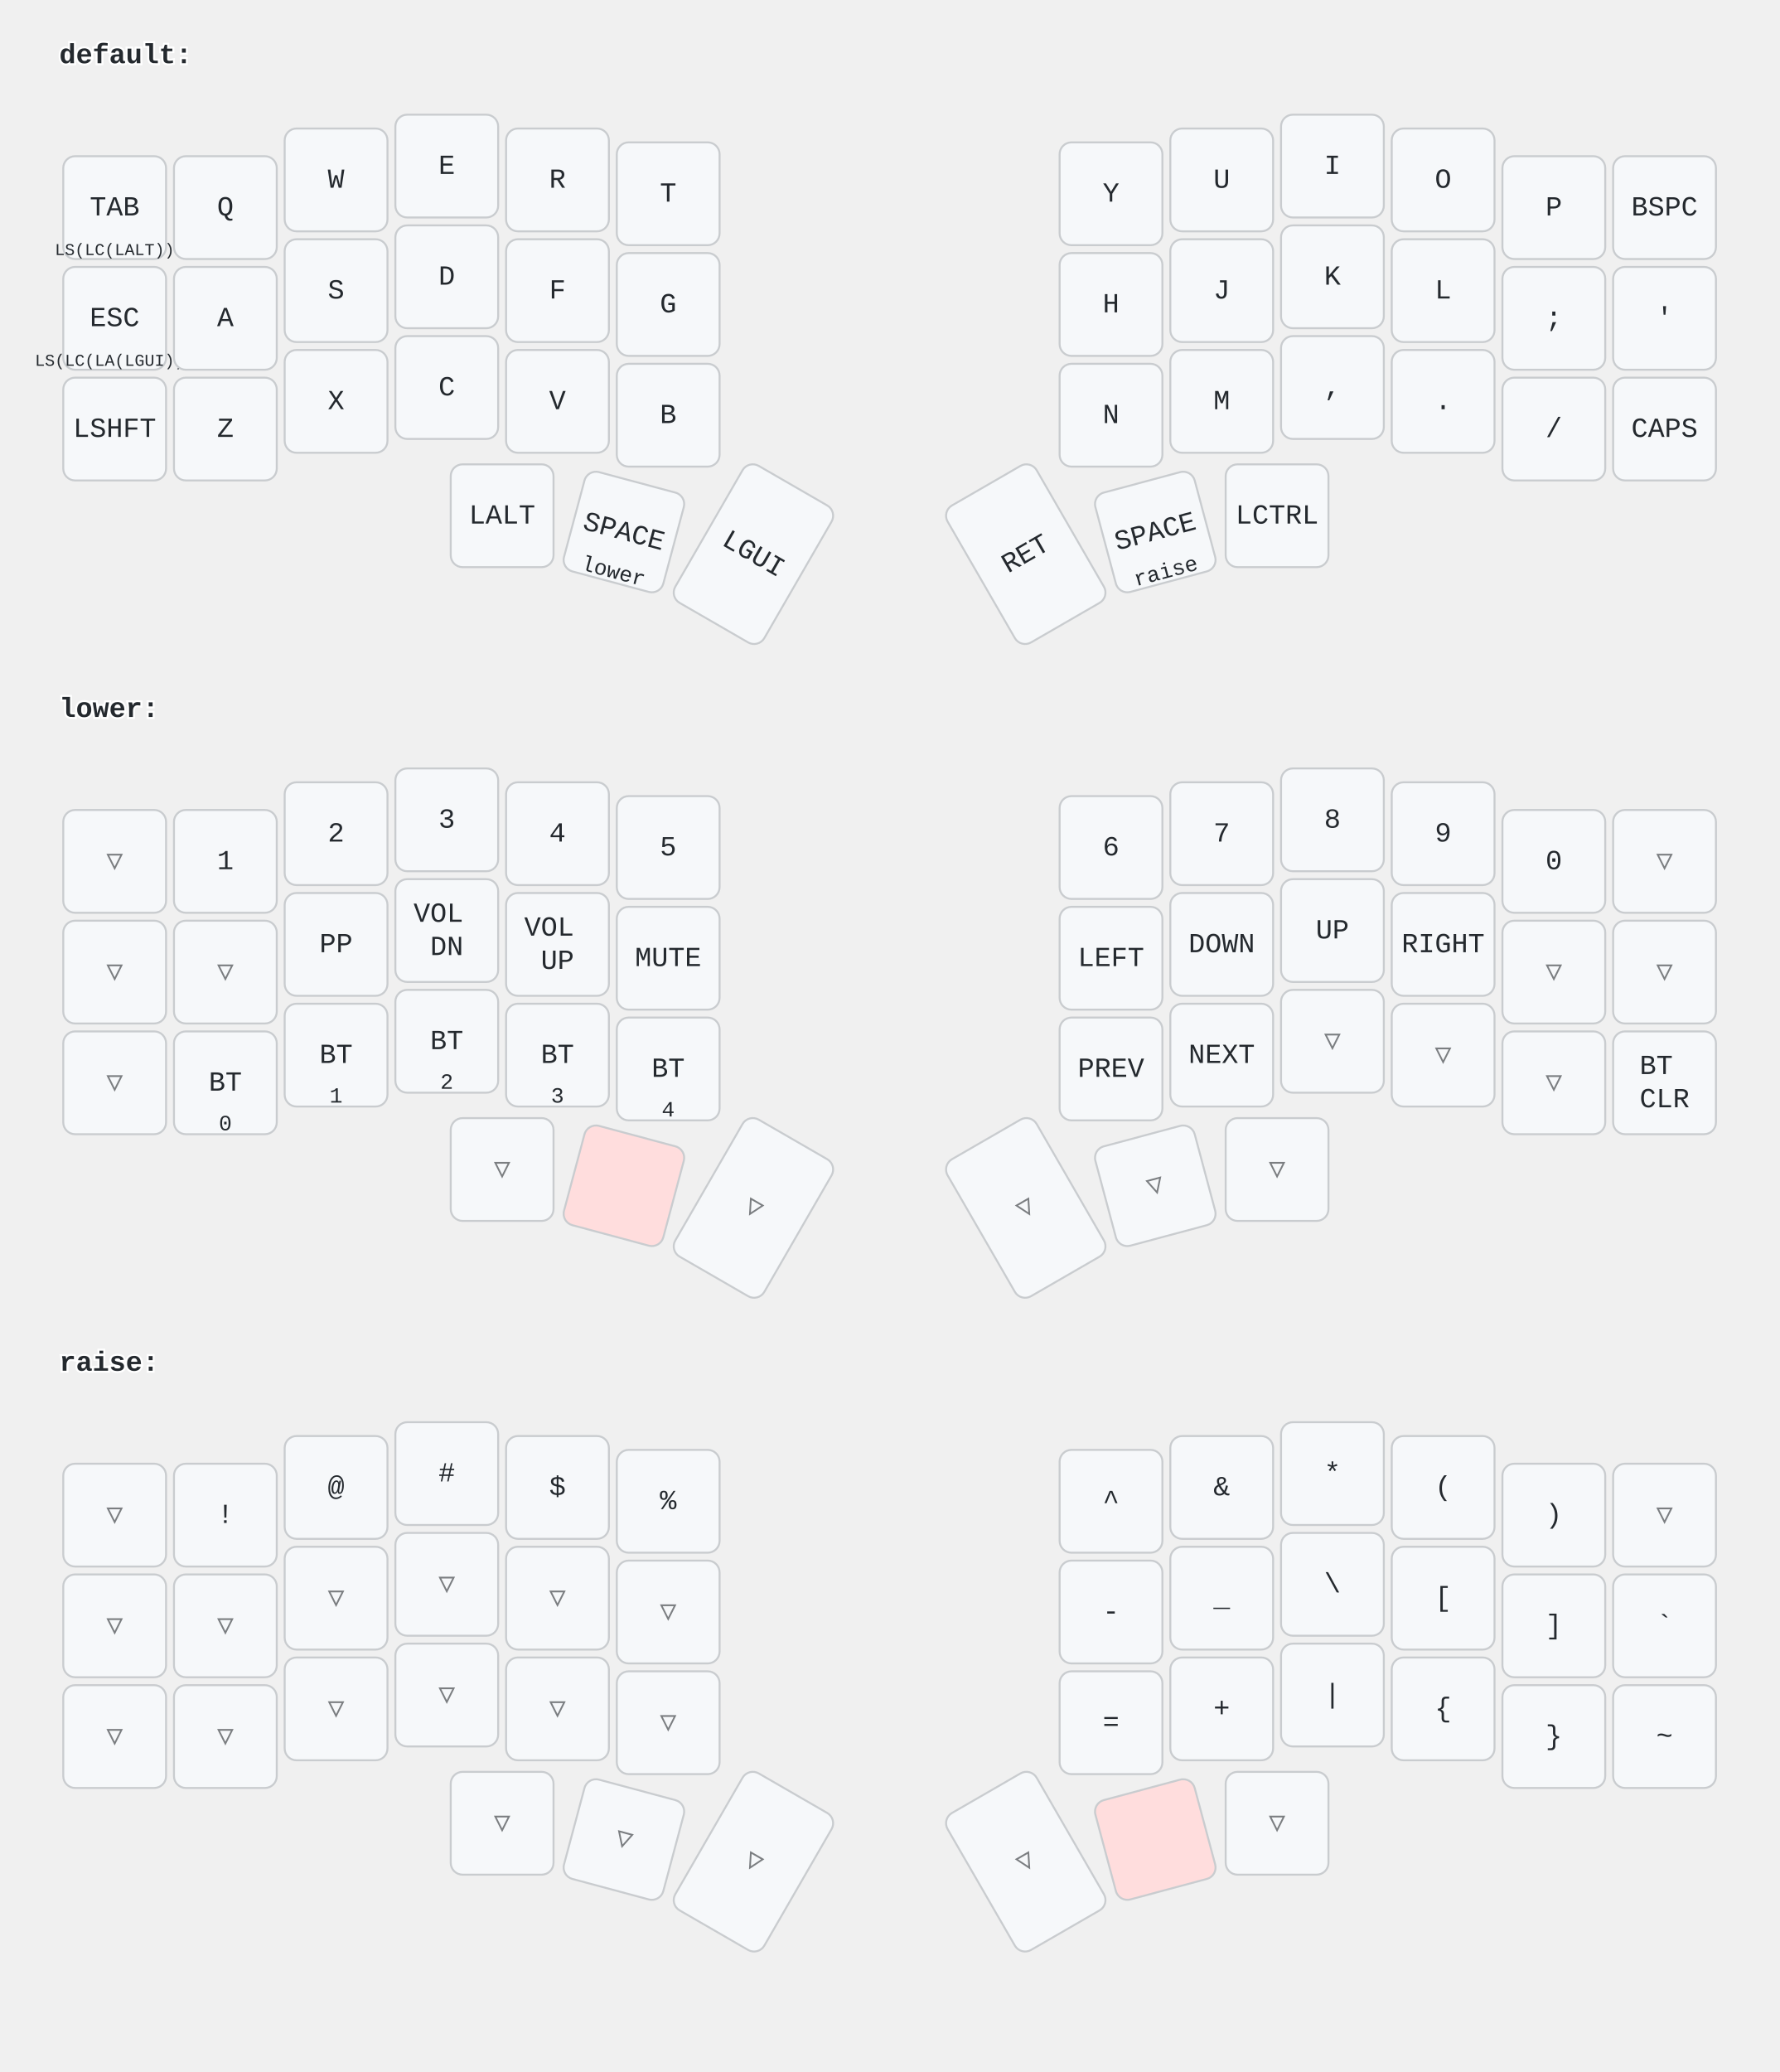
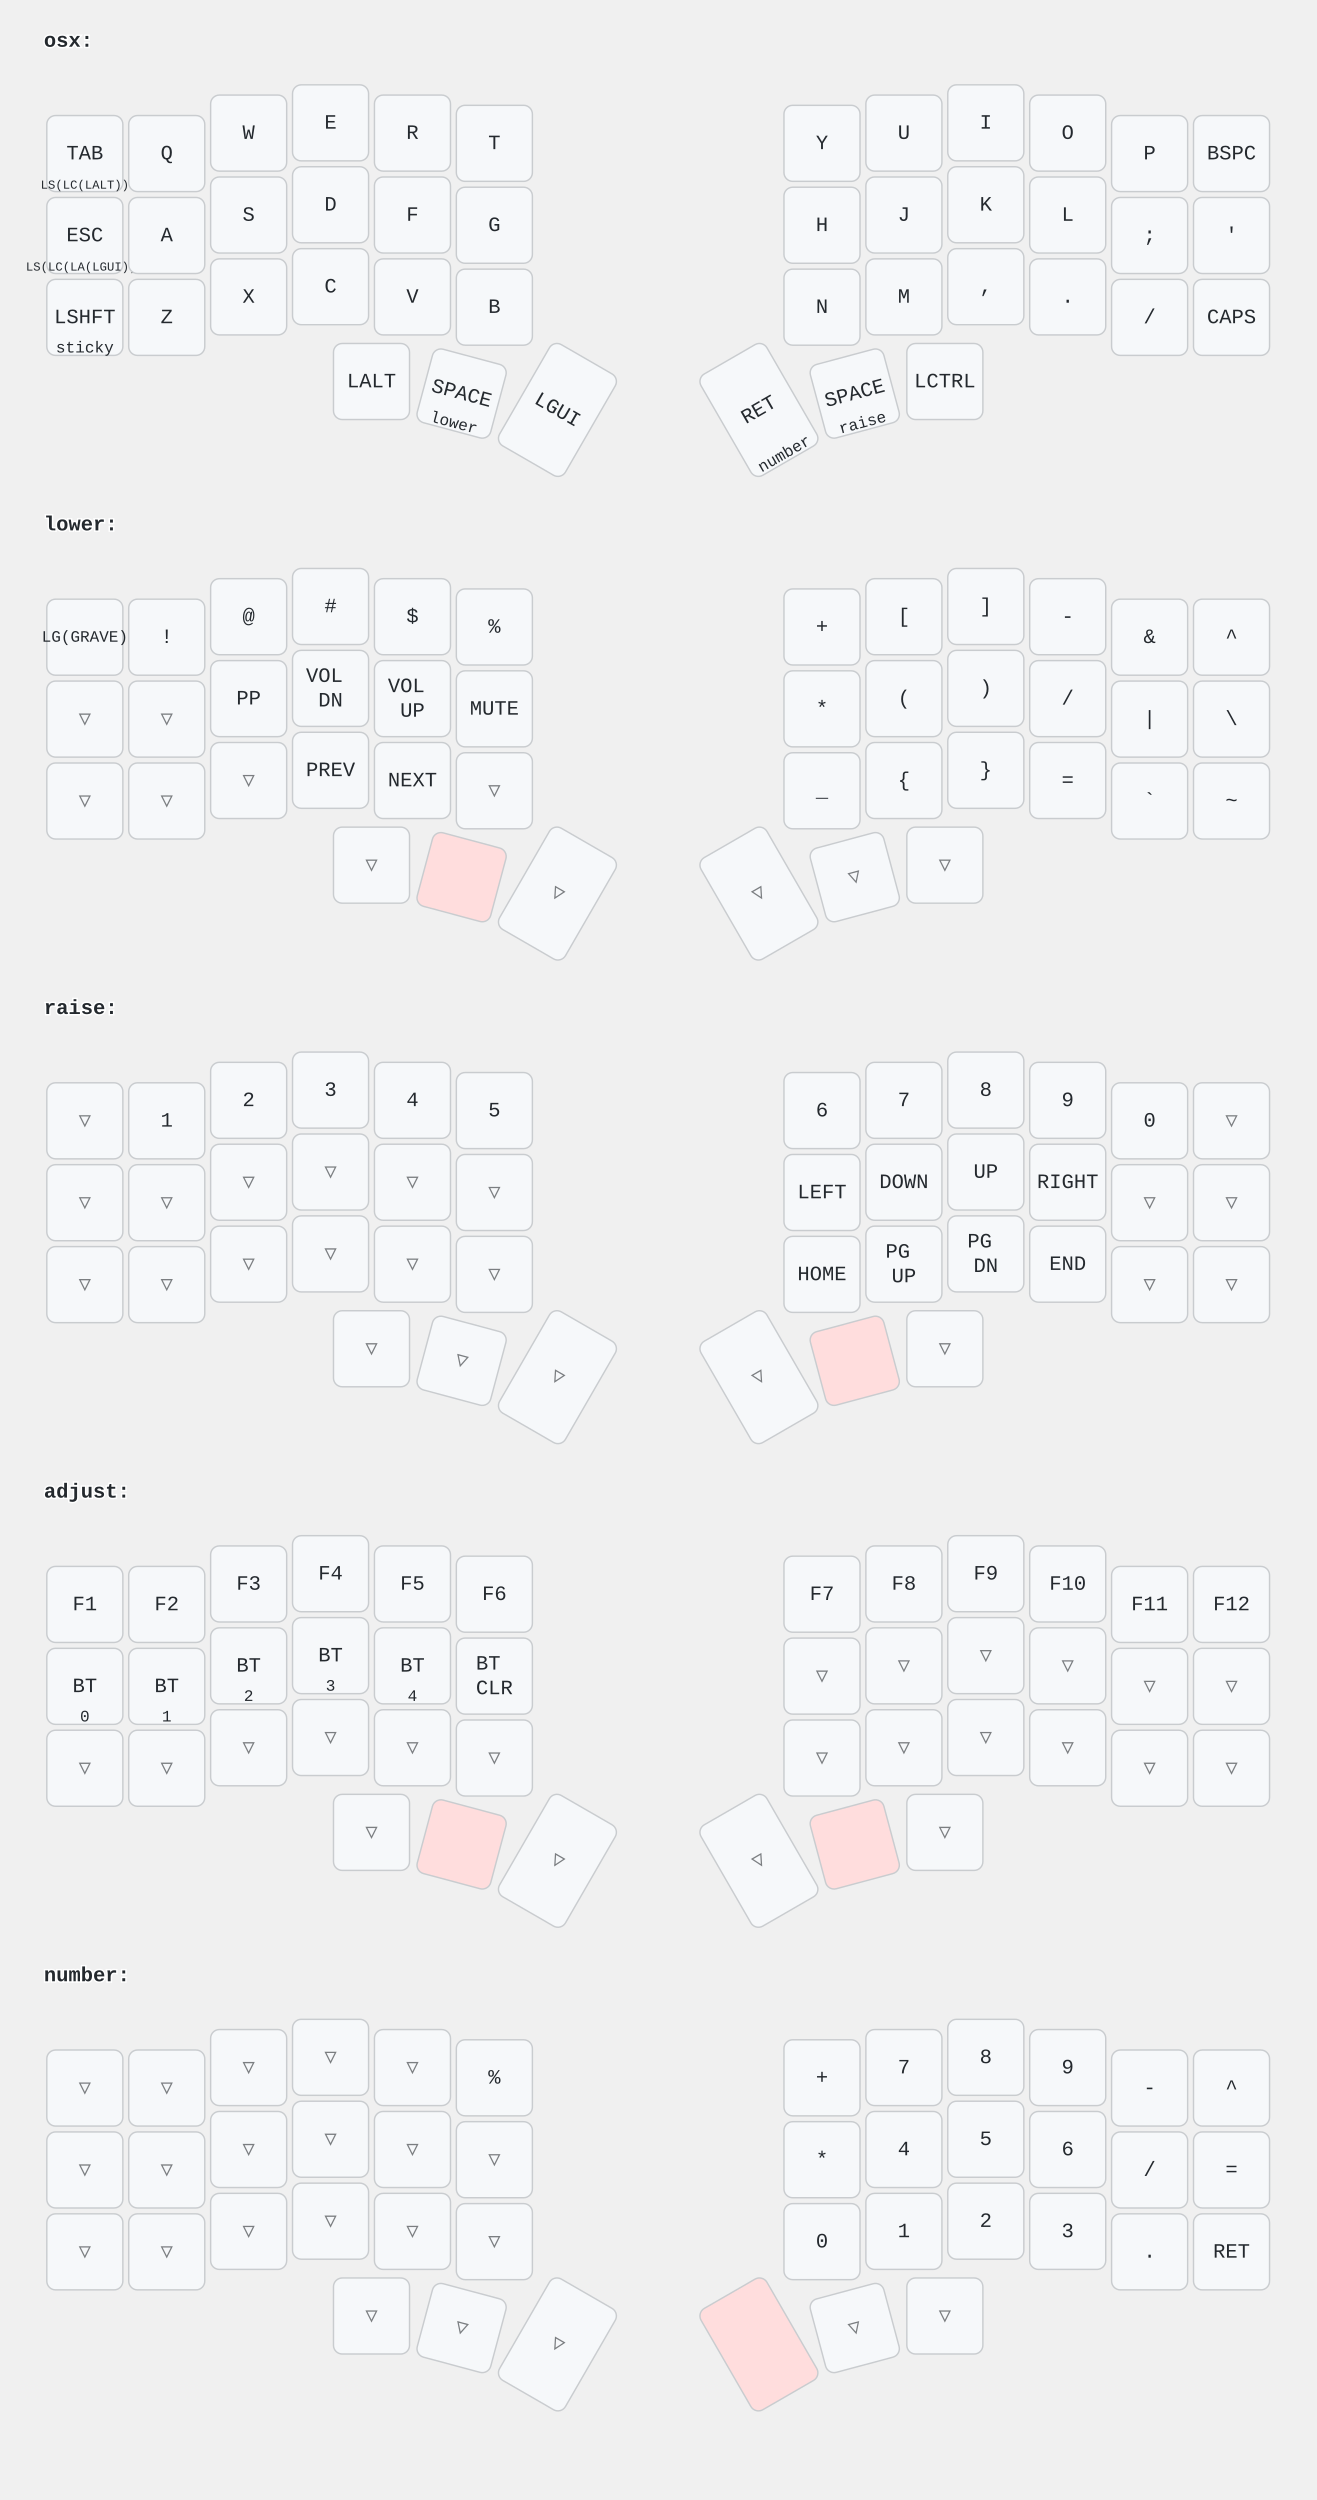
- <svg xmlns="http://www.w3.org/2000/svg" width="900.0" height="1047.959" viewBox="0 0 900.0 1047.959" class="keymap">
+ <svg xmlns="http://www.w3.org/2000/svg" width="900.0" height="1709.265" viewBox="0 0 900.0 1709.265" class="keymap">
  <style>/* inherit to force styles through use tags*/
svg path {
    fill: inherit;
}
/* font and background color specifications */
svg.keymap {
    font-family: SFMono-Regular,Consolas,Liberation Mono,Menlo,monospace;
    font-size: 14px;
    font-kerning: normal;
    text-rendering: optimizeLegibility;
    fill: #24292e;
}

/* default key styling */
rect.key {
    fill: #f6f8fa;
    stroke: #c9cccf;
    stroke-width: 1;
}

/* color accent for combo boxes */
rect.combo {
    fill: #cdf;
}

/* color accent for held keys */
rect.held, rect.combo.held {
    fill: #fdd;
}

/* color accent for ghost (optional) keys */
rect.ghost, rect.combo.ghost {
    stroke-dasharray: 4, 4;
    stroke-width: 2;
}

text {
    text-anchor: middle;
    dominant-baseline: middle;
}

/* styling for layer labels */
text.label {
    font-weight: bold;
    text-anchor: start;
    stroke: white;
    stroke-width: 2;
    paint-order: stroke;
}

/* styling for combo tap, and key hold/shifted label text */
text.combo, text.hold, text.shifted {
    font-size: 11px;
}

text.hold {
    text-anchor: middle;
    dominant-baseline: auto;
}

text.shifted {
    text-anchor: middle;
    dominant-baseline: hanging;
}

/* styling for hold/shifted label text in combo box */
text.combo.hold, text.combo.shifted {
    font-size: 8px;
}

/* lighter symbol for transparent keys */
text.trans {
    fill: #7b7e81;
}

/* styling for combo dendrons */
path.combo {
    stroke-width: 1;
    stroke: gray;
    fill: none;
}

/* Start Tabler Icons Cleanup */
/* cannot use height/width with glyphs */
.icon-tabler &gt; path {
    fill: inherit;
    stroke: inherit;
}
/* hide tabler's default box */
.icon-tabler &gt; path[stroke="none"][fill="none"] {
    visibility: collapse;
}
/* End Tabler Icons Cleanup */
</style>
-   <g class="layer-default">
-     <text x="30.0" y="28.0" class="label">default:</text>
+   <g class="layer-osx">
+     <text x="30.0" y="28.0" class="label">osx:</text>
    <rect rx="6.0" ry="6.0" x="32.0" y="79.0" width="52.0" height="52.0" class="key" />
    <text x="58.0" y="105.0" class="tap">TAB</text>
    <text x="58.0" y="129.0" class="hold" style="font-size: 60%">LS(LC(LALT))</text>
    <rect rx="6.0" ry="6.0" x="88.0" y="79.0" width="52.0" height="52.0" class="key" />
    <text x="114.0" y="105.0" class="tap">Q</text>
    <rect rx="6.0" ry="6.0" x="144.0" y="65.0" width="52.0" height="52.0" class="key" />
    <text x="170.0" y="91.0" class="tap">W</text>
    <rect rx="6.0" ry="6.0" x="200.0" y="58.0" width="52.0" height="52.0" class="key" />
    <text x="226.0" y="84.0" class="tap">E</text>
    <rect rx="6.0" ry="6.0" x="256.0" y="65.0" width="52.0" height="52.0" class="key" />
    <text x="282.0" y="91.0" class="tap">R</text>
    <rect rx="6.0" ry="6.0" x="312.0" y="72.0" width="52.0" height="52.0" class="key" />
    <text x="338.0" y="98.0" class="tap">T</text>
    <rect rx="6.0" ry="6.0" x="536.0" y="72.0" width="52.0" height="52.0" class="key" />
    <text x="562.0" y="98.0" class="tap">Y</text>
    <rect rx="6.0" ry="6.0" x="592.0" y="65.0" width="52.0" height="52.0" class="key" />
    <text x="618.0" y="91.0" class="tap">U</text>
    <rect rx="6.0" ry="6.0" x="648.0" y="58.0" width="52.0" height="52.0" class="key" />
    <text x="674.0" y="84.0" class="tap">I</text>
    <rect rx="6.0" ry="6.0" x="704.0" y="65.0" width="52.0" height="52.0" class="key" />
    <text x="730.0" y="91.0" class="tap">O</text>
    <rect rx="6.0" ry="6.0" x="760.0" y="79.0" width="52.0" height="52.0" class="key" />
    <text x="786.0" y="105.0" class="tap">P</text>
    <rect rx="6.0" ry="6.0" x="816.0" y="79.0" width="52.0" height="52.0" class="key" />
    <text x="842.0" y="105.0" class="tap">BSPC</text>
    <rect rx="6.0" ry="6.0" x="32.0" y="135.0" width="52.0" height="52.0" class="key" />
    <text x="58.0" y="161.0" class="tap">ESC</text>
    <text x="58.0" y="185.0" class="hold" style="font-size: 60%">LS(LC(LA(LGUI)))</text>
    <rect rx="6.0" ry="6.0" x="88.0" y="135.0" width="52.0" height="52.0" class="key" />
    <text x="114.0" y="161.0" class="tap">A</text>
    <rect rx="6.0" ry="6.0" x="144.0" y="121.0" width="52.0" height="52.0" class="key" />
    <text x="170.0" y="147.0" class="tap">S</text>
    <rect rx="6.0" ry="6.0" x="200.0" y="114.0" width="52.0" height="52.0" class="key" />
    <text x="226.0" y="140.0" class="tap">D</text>
    <rect rx="6.0" ry="6.0" x="256.0" y="121.0" width="52.0" height="52.0" class="key" />
    <text x="282.0" y="147.0" class="tap">F</text>
    <rect rx="6.0" ry="6.0" x="312.0" y="128.0" width="52.0" height="52.0" class="key" />
    <text x="338.0" y="154.0" class="tap">G</text>
    <rect rx="6.0" ry="6.0" x="536.0" y="128.0" width="52.0" height="52.0" class="key" />
    <text x="562.0" y="154.0" class="tap">H</text>
    <rect rx="6.0" ry="6.0" x="592.0" y="121.0" width="52.0" height="52.0" class="key" />
    <text x="618.0" y="147.0" class="tap">J</text>
    <rect rx="6.0" ry="6.0" x="648.0" y="114.0" width="52.0" height="52.0" class="key" />
    <text x="674.0" y="140.0" class="tap">K</text>
    <rect rx="6.0" ry="6.0" x="704.0" y="121.0" width="52.0" height="52.0" class="key" />
    <text x="730.0" y="147.0" class="tap">L</text>
    <rect rx="6.0" ry="6.0" x="760.0" y="135.0" width="52.0" height="52.0" class="key" />
    <text x="786.0" y="161.0" class="tap">;</text>
    <rect rx="6.0" ry="6.0" x="816.0" y="135.0" width="52.0" height="52.0" class="key" />
    <text x="842.0" y="161.0" class="tap">'</text>
    <rect rx="6.0" ry="6.0" x="32.0" y="191.0" width="52.0" height="52.0" class="key" />
    <text x="58.0" y="217.0" class="tap">LSHFT</text>
+     <text x="58.0" y="241.0" class="hold">sticky</text>
    <rect rx="6.0" ry="6.0" x="88.0" y="191.0" width="52.0" height="52.0" class="key" />
    <text x="114.0" y="217.0" class="tap">Z</text>
    <rect rx="6.0" ry="6.0" x="144.0" y="177.0" width="52.0" height="52.0" class="key" />
    <text x="170.0" y="203.0" class="tap">X</text>
    <rect rx="6.0" ry="6.0" x="200.0" y="170.0" width="52.0" height="52.0" class="key" />
    <text x="226.0" y="196.0" class="tap">C</text>
    <rect rx="6.0" ry="6.0" x="256.0" y="177.0" width="52.0" height="52.0" class="key" />
    <text x="282.0" y="203.0" class="tap">V</text>
    <rect rx="6.0" ry="6.0" x="312.0" y="184.0" width="52.0" height="52.0" class="key" />
    <text x="338.0" y="210.0" class="tap">B</text>
    <rect rx="6.0" ry="6.0" x="536.0" y="184.0" width="52.0" height="52.0" class="key" />
    <text x="562.0" y="210.0" class="tap">N</text>
    <rect rx="6.0" ry="6.0" x="592.0" y="177.0" width="52.0" height="52.0" class="key" />
    <text x="618.0" y="203.0" class="tap">M</text>
    <rect rx="6.0" ry="6.0" x="648.0" y="170.0" width="52.0" height="52.0" class="key" />
    <text x="674.0" y="196.0" class="tap">,</text>
    <rect rx="6.0" ry="6.0" x="704.0" y="177.0" width="52.0" height="52.0" class="key" />
    <text x="730.0" y="203.0" class="tap">.</text>
    <rect rx="6.0" ry="6.0" x="760.0" y="191.0" width="52.0" height="52.0" class="key" />
    <text x="786.0" y="217.0" class="tap">/</text>
    <rect rx="6.0" ry="6.0" x="816.0" y="191.0" width="52.0" height="52.0" class="key" />
    <text x="842.0" y="217.0" class="tap">CAPS</text>
    <rect rx="6.0" ry="6.0" x="228.0" y="234.848" width="52.0" height="52.0" class="key" />
    <text x="254.0" y="260.848" class="tap">LALT</text>
    <g transform="rotate(15.0, 315.6, 269.08)">
      <rect rx="6.0" ry="6.0" x="289.6" y="243.08" width="52.0" height="52.0" class="key" />
      <text x="315.6" y="269.08" class="tap">SPACE</text>
      <text x="315.6" y="293.08" class="hold">lower</text>
    </g>
    <g transform="rotate(30.0, 381.12, 280.28)">
      <rect rx="6.0" ry="6.0" x="355.12" y="240.28" width="52.0" height="80.0" class="key" />
      <text x="381.12" y="280.28" class="tap">LGUI</text>
    </g>
    <g transform="rotate(-30.0, 518.88, 280.28)">
      <rect rx="6.0" ry="6.0" x="492.88" y="240.28" width="52.0" height="80.0" class="key" />
      <text x="518.88" y="280.28" class="tap">RET</text>
+       <text x="518.88" y="318.28" class="hold">number</text>
    </g>
    <g transform="rotate(-15.0, 584.4, 269.08)">
      <rect rx="6.0" ry="6.0" x="558.4" y="243.08" width="52.0" height="52.0" class="key" />
      <text x="584.4" y="269.08" class="tap">SPACE</text>
      <text x="584.4" y="293.08" class="hold">raise</text>
    </g>
    <rect rx="6.0" ry="6.0" x="620.0" y="234.848" width="52.0" height="52.0" class="key" />
    <text x="646.0" y="260.848" class="tap">LCTRL</text>
  </g>
  <g class="layer-lower">
    <text x="30.0" y="358.653" class="label">lower:</text>
-     <rect rx="6.0" ry="6.0" x="32.0" y="409.653" width="52.0" height="52.0" class="trans key" />
-     <text x="58.0" y="435.653" class="trans tap">▽</text>
+     <rect rx="6.0" ry="6.0" x="32.0" y="409.653" width="52.0" height="52.0" class="key" />
+     <text x="58.0" y="435.653" class="tap" style="font-size: 78%">LG(GRAVE)</text>
    <rect rx="6.0" ry="6.0" x="88.0" y="409.653" width="52.0" height="52.0" class="key" />
-     <text x="114.0" y="435.653" class="tap">1</text>
+     <text x="114.0" y="435.653" class="tap">!</text>
    <rect rx="6.0" ry="6.0" x="144.0" y="395.653" width="52.0" height="52.0" class="key" />
-     <text x="170.0" y="421.653" class="tap">2</text>
+     <text x="170.0" y="421.653" class="tap">@</text>
    <rect rx="6.0" ry="6.0" x="200.0" y="388.653" width="52.0" height="52.0" class="key" />
-     <text x="226.0" y="414.653" class="tap">3</text>
+     <text x="226.0" y="414.653" class="tap">#</text>
    <rect rx="6.0" ry="6.0" x="256.0" y="395.653" width="52.0" height="52.0" class="key" />
-     <text x="282.0" y="421.653" class="tap">4</text>
+     <text x="282.0" y="421.653" class="tap">$</text>
    <rect rx="6.0" ry="6.0" x="312.0" y="402.653" width="52.0" height="52.0" class="key" />
-     <text x="338.0" y="428.653" class="tap">5</text>
+     <text x="338.0" y="428.653" class="tap">%</text>
    <rect rx="6.0" ry="6.0" x="536.0" y="402.653" width="52.0" height="52.0" class="key" />
-     <text x="562.0" y="428.653" class="tap">6</text>
+     <text x="562.0" y="428.653" class="tap">+</text>
    <rect rx="6.0" ry="6.0" x="592.0" y="395.653" width="52.0" height="52.0" class="key" />
-     <text x="618.0" y="421.653" class="tap">7</text>
+     <text x="618.0" y="421.653" class="tap">[</text>
    <rect rx="6.0" ry="6.0" x="648.0" y="388.653" width="52.0" height="52.0" class="key" />
-     <text x="674.0" y="414.653" class="tap">8</text>
+     <text x="674.0" y="414.653" class="tap">]</text>
    <rect rx="6.0" ry="6.0" x="704.0" y="395.653" width="52.0" height="52.0" class="key" />
-     <text x="730.0" y="421.653" class="tap">9</text>
+     <text x="730.0" y="421.653" class="tap">-</text>
    <rect rx="6.0" ry="6.0" x="760.0" y="409.653" width="52.0" height="52.0" class="key" />
-     <text x="786.0" y="435.653" class="tap">0</text>
-     <rect rx="6.0" ry="6.0" x="816.0" y="409.653" width="52.0" height="52.0" class="trans key" />
-     <text x="842.0" y="435.653" class="trans tap">▽</text>
+     <text x="786.0" y="435.653" class="tap">&amp;</text>
+     <rect rx="6.0" ry="6.0" x="816.0" y="409.653" width="52.0" height="52.0" class="key" />
+     <text x="842.0" y="435.653" class="tap">^</text>
    <rect rx="6.0" ry="6.0" x="32.0" y="465.653" width="52.0" height="52.0" class="trans key" />
    <text x="58.0" y="491.653" class="trans tap">▽</text>
    <rect rx="6.0" ry="6.0" x="88.0" y="465.653" width="52.0" height="52.0" class="trans key" />
    <text x="114.0" y="491.653" class="trans tap">▽</text>
    <rect rx="6.0" ry="6.0" x="144.0" y="451.653" width="52.0" height="52.0" class="key" />
    <text x="170.0" y="477.653" class="tap">PP</text>
    <rect rx="6.0" ry="6.0" x="200.0" y="444.653" width="52.0" height="52.0" class="key" />
    <text x="226.0" y="470.653" class="tap">
      <tspan x="226.0" dy="-0.6em">VOL</tspan>
      <tspan x="226.0" dy="1.2em">DN</tspan>
    </text>
    <rect rx="6.0" ry="6.0" x="256.0" y="451.653" width="52.0" height="52.0" class="key" />
    <text x="282.0" y="477.653" class="tap">
      <tspan x="282.0" dy="-0.6em">VOL</tspan>
      <tspan x="282.0" dy="1.2em">UP</tspan>
    </text>
    <rect rx="6.0" ry="6.0" x="312.0" y="458.653" width="52.0" height="52.0" class="key" />
    <text x="338.0" y="484.653" class="tap">MUTE</text>
    <rect rx="6.0" ry="6.0" x="536.0" y="458.653" width="52.0" height="52.0" class="key" />
-     <text x="562.0" y="484.653" class="tap">LEFT</text>
+     <text x="562.0" y="484.653" class="tap">*</text>
    <rect rx="6.0" ry="6.0" x="592.0" y="451.653" width="52.0" height="52.0" class="key" />
-     <text x="618.0" y="477.653" class="tap">DOWN</text>
+     <text x="618.0" y="477.653" class="tap">(</text>
    <rect rx="6.0" ry="6.0" x="648.0" y="444.653" width="52.0" height="52.0" class="key" />
-     <text x="674.0" y="470.653" class="tap">UP</text>
+     <text x="674.0" y="470.653" class="tap">)</text>
    <rect rx="6.0" ry="6.0" x="704.0" y="451.653" width="52.0" height="52.0" class="key" />
-     <text x="730.0" y="477.653" class="tap">RIGHT</text>
-     <rect rx="6.0" ry="6.0" x="760.0" y="465.653" width="52.0" height="52.0" class="trans key" />
-     <text x="786.0" y="491.653" class="trans tap">▽</text>
-     <rect rx="6.0" ry="6.0" x="816.0" y="465.653" width="52.0" height="52.0" class="trans key" />
-     <text x="842.0" y="491.653" class="trans tap">▽</text>
+     <text x="730.0" y="477.653" class="tap">/</text>
+     <rect rx="6.0" ry="6.0" x="760.0" y="465.653" width="52.0" height="52.0" class="key" />
+     <text x="786.0" y="491.653" class="tap">|</text>
+     <rect rx="6.0" ry="6.0" x="816.0" y="465.653" width="52.0" height="52.0" class="key" />
+     <text x="842.0" y="491.653" class="tap">\</text>
    <rect rx="6.0" ry="6.0" x="32.0" y="521.653" width="52.0" height="52.0" class="trans key" />
    <text x="58.0" y="547.653" class="trans tap">▽</text>
-     <rect rx="6.0" ry="6.0" x="88.0" y="521.653" width="52.0" height="52.0" class="key" />
-     <text x="114.0" y="547.653" class="tap">BT</text>
-     <text x="114.0" y="571.653" class="hold">0</text>
-     <rect rx="6.0" ry="6.0" x="144.0" y="507.653" width="52.0" height="52.0" class="key" />
-     <text x="170.0" y="533.653" class="tap">BT</text>
-     <text x="170.0" y="557.653" class="hold">1</text>
+     <rect rx="6.0" ry="6.0" x="88.0" y="521.653" width="52.0" height="52.0" class="trans key" />
+     <text x="114.0" y="547.653" class="trans tap">▽</text>
+     <rect rx="6.0" ry="6.0" x="144.0" y="507.653" width="52.0" height="52.0" class="trans key" />
+     <text x="170.0" y="533.653" class="trans tap">▽</text>
    <rect rx="6.0" ry="6.0" x="200.0" y="500.653" width="52.0" height="52.0" class="key" />
-     <text x="226.0" y="526.653" class="tap">BT</text>
-     <text x="226.0" y="550.653" class="hold">2</text>
+     <text x="226.0" y="526.653" class="tap">PREV</text>
    <rect rx="6.0" ry="6.0" x="256.0" y="507.653" width="52.0" height="52.0" class="key" />
-     <text x="282.0" y="533.653" class="tap">BT</text>
-     <text x="282.0" y="557.653" class="hold">3</text>
-     <rect rx="6.0" ry="6.0" x="312.0" y="514.653" width="52.0" height="52.0" class="key" />
-     <text x="338.0" y="540.653" class="tap">BT</text>
-     <text x="338.0" y="564.653" class="hold">4</text>
+     <text x="282.0" y="533.653" class="tap">NEXT</text>
+     <rect rx="6.0" ry="6.0" x="312.0" y="514.653" width="52.0" height="52.0" class="trans key" />
+     <text x="338.0" y="540.653" class="trans tap">▽</text>
    <rect rx="6.0" ry="6.0" x="536.0" y="514.653" width="52.0" height="52.0" class="key" />
-     <text x="562.0" y="540.653" class="tap">PREV</text>
+     <text x="562.0" y="540.653" class="tap">_</text>
    <rect rx="6.0" ry="6.0" x="592.0" y="507.653" width="52.0" height="52.0" class="key" />
-     <text x="618.0" y="533.653" class="tap">NEXT</text>
-     <rect rx="6.0" ry="6.0" x="648.0" y="500.653" width="52.0" height="52.0" class="trans key" />
-     <text x="674.0" y="526.653" class="trans tap">▽</text>
-     <rect rx="6.0" ry="6.0" x="704.0" y="507.653" width="52.0" height="52.0" class="trans key" />
-     <text x="730.0" y="533.653" class="trans tap">▽</text>
-     <rect rx="6.0" ry="6.0" x="760.0" y="521.653" width="52.0" height="52.0" class="trans key" />
-     <text x="786.0" y="547.653" class="trans tap">▽</text>
+     <text x="618.0" y="533.653" class="tap">{</text>
+     <rect rx="6.0" ry="6.0" x="648.0" y="500.653" width="52.0" height="52.0" class="key" />
+     <text x="674.0" y="526.653" class="tap">}</text>
+     <rect rx="6.0" ry="6.0" x="704.0" y="507.653" width="52.0" height="52.0" class="key" />
+     <text x="730.0" y="533.653" class="tap">=</text>
+     <rect rx="6.0" ry="6.0" x="760.0" y="521.653" width="52.0" height="52.0" class="key" />
+     <text x="786.0" y="547.653" class="tap">`</text>
    <rect rx="6.0" ry="6.0" x="816.0" y="521.653" width="52.0" height="52.0" class="key" />
-     <text x="842.0" y="547.653" class="tap">
-       <tspan x="842.0" dy="-0.6em">BT</tspan>
-       <tspan x="842.0" dy="1.2em">CLR</tspan>
-     </text>
+     <text x="842.0" y="547.653" class="tap">~</text>
    <rect rx="6.0" ry="6.0" x="228.0" y="565.501" width="52.0" height="52.0" class="trans key" />
    <text x="254.0" y="591.501" class="trans tap">▽</text>
    <g transform="rotate(15.0, 315.6, 599.7331)">
      <rect rx="6.0" ry="6.0" x="289.6" y="573.733" width="52.0" height="52.0" class="held key" />
    </g>
    <g transform="rotate(30.0, 381.12, 610.9331)">
      <rect rx="6.0" ry="6.0" x="355.12" y="570.933" width="52.0" height="80.0" class="trans key" />
      <text x="381.12" y="610.933" class="trans tap">▽</text>
    </g>
    <g transform="rotate(-30.0, 518.88, 610.9331)">
      <rect rx="6.0" ry="6.0" x="492.88" y="570.933" width="52.0" height="80.0" class="trans key" />
      <text x="518.88" y="610.933" class="trans tap">▽</text>
    </g>
    <g transform="rotate(-15.0, 584.4, 599.7331)">
      <rect rx="6.0" ry="6.0" x="558.4" y="573.733" width="52.0" height="52.0" class="trans key" />
      <text x="584.4" y="599.733" class="trans tap">▽</text>
    </g>
    <rect rx="6.0" ry="6.0" x="620.0" y="565.501" width="52.0" height="52.0" class="trans key" />
    <text x="646.0" y="591.501" class="trans tap">▽</text>
  </g>
  <g class="layer-raise">
    <text x="30.0" y="689.306" class="label">raise:</text>
    <rect rx="6.0" ry="6.0" x="32.0" y="740.306" width="52.0" height="52.0" class="trans key" />
    <text x="58.0" y="766.306" class="trans tap">▽</text>
    <rect rx="6.0" ry="6.0" x="88.0" y="740.306" width="52.0" height="52.0" class="key" />
-     <text x="114.0" y="766.306" class="tap">!</text>
+     <text x="114.0" y="766.306" class="tap">1</text>
    <rect rx="6.0" ry="6.0" x="144.0" y="726.306" width="52.0" height="52.0" class="key" />
-     <text x="170.0" y="752.306" class="tap">@</text>
+     <text x="170.0" y="752.306" class="tap">2</text>
    <rect rx="6.0" ry="6.0" x="200.0" y="719.306" width="52.0" height="52.0" class="key" />
-     <text x="226.0" y="745.306" class="tap">#</text>
+     <text x="226.0" y="745.306" class="tap">3</text>
    <rect rx="6.0" ry="6.0" x="256.0" y="726.306" width="52.0" height="52.0" class="key" />
-     <text x="282.0" y="752.306" class="tap">$</text>
+     <text x="282.0" y="752.306" class="tap">4</text>
    <rect rx="6.0" ry="6.0" x="312.0" y="733.306" width="52.0" height="52.0" class="key" />
-     <text x="338.0" y="759.306" class="tap">%</text>
+     <text x="338.0" y="759.306" class="tap">5</text>
    <rect rx="6.0" ry="6.0" x="536.0" y="733.306" width="52.0" height="52.0" class="key" />
-     <text x="562.0" y="759.306" class="tap">^</text>
+     <text x="562.0" y="759.306" class="tap">6</text>
    <rect rx="6.0" ry="6.0" x="592.0" y="726.306" width="52.0" height="52.0" class="key" />
-     <text x="618.0" y="752.306" class="tap">&amp;</text>
+     <text x="618.0" y="752.306" class="tap">7</text>
    <rect rx="6.0" ry="6.0" x="648.0" y="719.306" width="52.0" height="52.0" class="key" />
-     <text x="674.0" y="745.306" class="tap">*</text>
+     <text x="674.0" y="745.306" class="tap">8</text>
    <rect rx="6.0" ry="6.0" x="704.0" y="726.306" width="52.0" height="52.0" class="key" />
-     <text x="730.0" y="752.306" class="tap">(</text>
+     <text x="730.0" y="752.306" class="tap">9</text>
    <rect rx="6.0" ry="6.0" x="760.0" y="740.306" width="52.0" height="52.0" class="key" />
-     <text x="786.0" y="766.306" class="tap">)</text>
+     <text x="786.0" y="766.306" class="tap">0</text>
    <rect rx="6.0" ry="6.0" x="816.0" y="740.306" width="52.0" height="52.0" class="trans key" />
    <text x="842.0" y="766.306" class="trans tap">▽</text>
    <rect rx="6.0" ry="6.0" x="32.0" y="796.306" width="52.0" height="52.0" class="trans key" />
    <text x="58.0" y="822.306" class="trans tap">▽</text>
    <rect rx="6.0" ry="6.0" x="88.0" y="796.306" width="52.0" height="52.0" class="trans key" />
    <text x="114.0" y="822.306" class="trans tap">▽</text>
    <rect rx="6.0" ry="6.0" x="144.0" y="782.306" width="52.0" height="52.0" class="trans key" />
    <text x="170.0" y="808.306" class="trans tap">▽</text>
    <rect rx="6.0" ry="6.0" x="200.0" y="775.306" width="52.0" height="52.0" class="trans key" />
    <text x="226.0" y="801.306" class="trans tap">▽</text>
    <rect rx="6.0" ry="6.0" x="256.0" y="782.306" width="52.0" height="52.0" class="trans key" />
    <text x="282.0" y="808.306" class="trans tap">▽</text>
    <rect rx="6.0" ry="6.0" x="312.0" y="789.306" width="52.0" height="52.0" class="trans key" />
    <text x="338.0" y="815.306" class="trans tap">▽</text>
    <rect rx="6.0" ry="6.0" x="536.0" y="789.306" width="52.0" height="52.0" class="key" />
-     <text x="562.0" y="815.306" class="tap">-</text>
+     <text x="562.0" y="815.306" class="tap">LEFT</text>
    <rect rx="6.0" ry="6.0" x="592.0" y="782.306" width="52.0" height="52.0" class="key" />
-     <text x="618.0" y="808.306" class="tap">_</text>
+     <text x="618.0" y="808.306" class="tap">DOWN</text>
    <rect rx="6.0" ry="6.0" x="648.0" y="775.306" width="52.0" height="52.0" class="key" />
-     <text x="674.0" y="801.306" class="tap">\</text>
+     <text x="674.0" y="801.306" class="tap">UP</text>
    <rect rx="6.0" ry="6.0" x="704.0" y="782.306" width="52.0" height="52.0" class="key" />
-     <text x="730.0" y="808.306" class="tap">[</text>
-     <rect rx="6.0" ry="6.0" x="760.0" y="796.306" width="52.0" height="52.0" class="key" />
-     <text x="786.0" y="822.306" class="tap">]</text>
-     <rect rx="6.0" ry="6.0" x="816.0" y="796.306" width="52.0" height="52.0" class="key" />
-     <text x="842.0" y="822.306" class="tap">`</text>
+     <text x="730.0" y="808.306" class="tap">RIGHT</text>
+     <rect rx="6.0" ry="6.0" x="760.0" y="796.306" width="52.0" height="52.0" class="trans key" />
+     <text x="786.0" y="822.306" class="trans tap">▽</text>
+     <rect rx="6.0" ry="6.0" x="816.0" y="796.306" width="52.0" height="52.0" class="trans key" />
+     <text x="842.0" y="822.306" class="trans tap">▽</text>
    <rect rx="6.0" ry="6.0" x="32.0" y="852.306" width="52.0" height="52.0" class="trans key" />
    <text x="58.0" y="878.306" class="trans tap">▽</text>
    <rect rx="6.0" ry="6.0" x="88.0" y="852.306" width="52.0" height="52.0" class="trans key" />
    <text x="114.0" y="878.306" class="trans tap">▽</text>
    <rect rx="6.0" ry="6.0" x="144.0" y="838.306" width="52.0" height="52.0" class="trans key" />
    <text x="170.0" y="864.306" class="trans tap">▽</text>
    <rect rx="6.0" ry="6.0" x="200.0" y="831.306" width="52.0" height="52.0" class="trans key" />
    <text x="226.0" y="857.306" class="trans tap">▽</text>
    <rect rx="6.0" ry="6.0" x="256.0" y="838.306" width="52.0" height="52.0" class="trans key" />
    <text x="282.0" y="864.306" class="trans tap">▽</text>
    <rect rx="6.0" ry="6.0" x="312.0" y="845.306" width="52.0" height="52.0" class="trans key" />
    <text x="338.0" y="871.306" class="trans tap">▽</text>
    <rect rx="6.0" ry="6.0" x="536.0" y="845.306" width="52.0" height="52.0" class="key" />
-     <text x="562.0" y="871.306" class="tap">=</text>
+     <text x="562.0" y="871.306" class="tap">HOME</text>
    <rect rx="6.0" ry="6.0" x="592.0" y="838.306" width="52.0" height="52.0" class="key" />
-     <text x="618.0" y="864.306" class="tap">+</text>
+     <text x="618.0" y="864.306" class="tap">
+       <tspan x="618.0" dy="-0.6em">PG</tspan>
+       <tspan x="618.0" dy="1.2em">UP</tspan>
+     </text>
    <rect rx="6.0" ry="6.0" x="648.0" y="831.306" width="52.0" height="52.0" class="key" />
-     <text x="674.0" y="857.306" class="tap">|</text>
+     <text x="674.0" y="857.306" class="tap">
+       <tspan x="674.0" dy="-0.6em">PG</tspan>
+       <tspan x="674.0" dy="1.2em">DN</tspan>
+     </text>
    <rect rx="6.0" ry="6.0" x="704.0" y="838.306" width="52.0" height="52.0" class="key" />
-     <text x="730.0" y="864.306" class="tap">{</text>
-     <rect rx="6.0" ry="6.0" x="760.0" y="852.306" width="52.0" height="52.0" class="key" />
-     <text x="786.0" y="878.306" class="tap">}</text>
-     <rect rx="6.0" ry="6.0" x="816.0" y="852.306" width="52.0" height="52.0" class="key" />
-     <text x="842.0" y="878.306" class="tap">~</text>
+     <text x="730.0" y="864.306" class="tap">END</text>
+     <rect rx="6.0" ry="6.0" x="760.0" y="852.306" width="52.0" height="52.0" class="trans key" />
+     <text x="786.0" y="878.306" class="trans tap">▽</text>
+     <rect rx="6.0" ry="6.0" x="816.0" y="852.306" width="52.0" height="52.0" class="trans key" />
+     <text x="842.0" y="878.306" class="trans tap">▽</text>
    <rect rx="6.0" ry="6.0" x="228.0" y="896.154" width="52.0" height="52.0" class="trans key" />
    <text x="254.0" y="922.154" class="trans tap">▽</text>
    <g transform="rotate(15.0, 315.6, 930.3861)">
      <rect rx="6.0" ry="6.0" x="289.6" y="904.386" width="52.0" height="52.0" class="trans key" />
      <text x="315.6" y="930.386" class="trans tap">▽</text>
    </g>
    <g transform="rotate(30.0, 381.12, 941.5861)">
      <rect rx="6.0" ry="6.0" x="355.12" y="901.586" width="52.0" height="80.0" class="trans key" />
      <text x="381.12" y="941.586" class="trans tap">▽</text>
    </g>
    <g transform="rotate(-30.0, 518.88, 941.5861)">
      <rect rx="6.0" ry="6.0" x="492.88" y="901.586" width="52.0" height="80.0" class="trans key" />
      <text x="518.88" y="941.586" class="trans tap">▽</text>
    </g>
    <g transform="rotate(-15.0, 584.4, 930.3861)">
      <rect rx="6.0" ry="6.0" x="558.4" y="904.386" width="52.0" height="52.0" class="held key" />
    </g>
    <rect rx="6.0" ry="6.0" x="620.0" y="896.154" width="52.0" height="52.0" class="trans key" />
    <text x="646.0" y="922.154" class="trans tap">▽</text>
  </g>
+   <g class="layer-adjust">
+     <text x="30.0" y="1019.959" class="label">adjust:</text>
+     <rect rx="6.0" ry="6.0" x="32.0" y="1070.959" width="52.0" height="52.0" class="key" />
+     <text x="58.0" y="1096.959" class="tap">F1</text>
+     <rect rx="6.0" ry="6.0" x="88.0" y="1070.959" width="52.0" height="52.0" class="key" />
+     <text x="114.0" y="1096.959" class="tap">F2</text>
+     <rect rx="6.0" ry="6.0" x="144.0" y="1056.959" width="52.0" height="52.0" class="key" />
+     <text x="170.0" y="1082.959" class="tap">F3</text>
+     <rect rx="6.0" ry="6.0" x="200.0" y="1049.959" width="52.0" height="52.0" class="key" />
+     <text x="226.0" y="1075.959" class="tap">F4</text>
+     <rect rx="6.0" ry="6.0" x="256.0" y="1056.959" width="52.0" height="52.0" class="key" />
+     <text x="282.0" y="1082.959" class="tap">F5</text>
+     <rect rx="6.0" ry="6.0" x="312.0" y="1063.959" width="52.0" height="52.0" class="key" />
+     <text x="338.0" y="1089.959" class="tap">F6</text>
+     <rect rx="6.0" ry="6.0" x="536.0" y="1063.959" width="52.0" height="52.0" class="key" />
+     <text x="562.0" y="1089.959" class="tap">F7</text>
+     <rect rx="6.0" ry="6.0" x="592.0" y="1056.959" width="52.0" height="52.0" class="key" />
+     <text x="618.0" y="1082.959" class="tap">F8</text>
+     <rect rx="6.0" ry="6.0" x="648.0" y="1049.959" width="52.0" height="52.0" class="key" />
+     <text x="674.0" y="1075.959" class="tap">F9</text>
+     <rect rx="6.0" ry="6.0" x="704.0" y="1056.959" width="52.0" height="52.0" class="key" />
+     <text x="730.0" y="1082.959" class="tap">F10</text>
+     <rect rx="6.0" ry="6.0" x="760.0" y="1070.959" width="52.0" height="52.0" class="key" />
+     <text x="786.0" y="1096.959" class="tap">F11</text>
+     <rect rx="6.0" ry="6.0" x="816.0" y="1070.959" width="52.0" height="52.0" class="key" />
+     <text x="842.0" y="1096.959" class="tap">F12</text>
+     <rect rx="6.0" ry="6.0" x="32.0" y="1126.959" width="52.0" height="52.0" class="key" />
+     <text x="58.0" y="1152.959" class="tap">BT</text>
+     <text x="58.0" y="1176.959" class="hold">0</text>
+     <rect rx="6.0" ry="6.0" x="88.0" y="1126.959" width="52.0" height="52.0" class="key" />
+     <text x="114.0" y="1152.959" class="tap">BT</text>
+     <text x="114.0" y="1176.959" class="hold">1</text>
+     <rect rx="6.0" ry="6.0" x="144.0" y="1112.959" width="52.0" height="52.0" class="key" />
+     <text x="170.0" y="1138.959" class="tap">BT</text>
+     <text x="170.0" y="1162.959" class="hold">2</text>
+     <rect rx="6.0" ry="6.0" x="200.0" y="1105.959" width="52.0" height="52.0" class="key" />
+     <text x="226.0" y="1131.959" class="tap">BT</text>
+     <text x="226.0" y="1155.959" class="hold">3</text>
+     <rect rx="6.0" ry="6.0" x="256.0" y="1112.959" width="52.0" height="52.0" class="key" />
+     <text x="282.0" y="1138.959" class="tap">BT</text>
+     <text x="282.0" y="1162.959" class="hold">4</text>
+     <rect rx="6.0" ry="6.0" x="312.0" y="1119.959" width="52.0" height="52.0" class="key" />
+     <text x="338.0" y="1145.959" class="tap">
+       <tspan x="338.0" dy="-0.6em">BT</tspan>
+       <tspan x="338.0" dy="1.2em">CLR</tspan>
+     </text>
+     <rect rx="6.0" ry="6.0" x="536.0" y="1119.959" width="52.0" height="52.0" class="trans key" />
+     <text x="562.0" y="1145.959" class="trans tap">▽</text>
+     <rect rx="6.0" ry="6.0" x="592.0" y="1112.959" width="52.0" height="52.0" class="trans key" />
+     <text x="618.0" y="1138.959" class="trans tap">▽</text>
+     <rect rx="6.0" ry="6.0" x="648.0" y="1105.959" width="52.0" height="52.0" class="trans key" />
+     <text x="674.0" y="1131.959" class="trans tap">▽</text>
+     <rect rx="6.0" ry="6.0" x="704.0" y="1112.959" width="52.0" height="52.0" class="trans key" />
+     <text x="730.0" y="1138.959" class="trans tap">▽</text>
+     <rect rx="6.0" ry="6.0" x="760.0" y="1126.959" width="52.0" height="52.0" class="trans key" />
+     <text x="786.0" y="1152.959" class="trans tap">▽</text>
+     <rect rx="6.0" ry="6.0" x="816.0" y="1126.959" width="52.0" height="52.0" class="trans key" />
+     <text x="842.0" y="1152.959" class="trans tap">▽</text>
+     <rect rx="6.0" ry="6.0" x="32.0" y="1182.959" width="52.0" height="52.0" class="trans key" />
+     <text x="58.0" y="1208.959" class="trans tap">▽</text>
+     <rect rx="6.0" ry="6.0" x="88.0" y="1182.959" width="52.0" height="52.0" class="trans key" />
+     <text x="114.0" y="1208.959" class="trans tap">▽</text>
+     <rect rx="6.0" ry="6.0" x="144.0" y="1168.959" width="52.0" height="52.0" class="trans key" />
+     <text x="170.0" y="1194.959" class="trans tap">▽</text>
+     <rect rx="6.0" ry="6.0" x="200.0" y="1161.959" width="52.0" height="52.0" class="trans key" />
+     <text x="226.0" y="1187.959" class="trans tap">▽</text>
+     <rect rx="6.0" ry="6.0" x="256.0" y="1168.959" width="52.0" height="52.0" class="trans key" />
+     <text x="282.0" y="1194.959" class="trans tap">▽</text>
+     <rect rx="6.0" ry="6.0" x="312.0" y="1175.959" width="52.0" height="52.0" class="trans key" />
+     <text x="338.0" y="1201.959" class="trans tap">▽</text>
+     <rect rx="6.0" ry="6.0" x="536.0" y="1175.959" width="52.0" height="52.0" class="trans key" />
+     <text x="562.0" y="1201.959" class="trans tap">▽</text>
+     <rect rx="6.0" ry="6.0" x="592.0" y="1168.959" width="52.0" height="52.0" class="trans key" />
+     <text x="618.0" y="1194.959" class="trans tap">▽</text>
+     <rect rx="6.0" ry="6.0" x="648.0" y="1161.959" width="52.0" height="52.0" class="trans key" />
+     <text x="674.0" y="1187.959" class="trans tap">▽</text>
+     <rect rx="6.0" ry="6.0" x="704.0" y="1168.959" width="52.0" height="52.0" class="trans key" />
+     <text x="730.0" y="1194.959" class="trans tap">▽</text>
+     <rect rx="6.0" ry="6.0" x="760.0" y="1182.959" width="52.0" height="52.0" class="trans key" />
+     <text x="786.0" y="1208.959" class="trans tap">▽</text>
+     <rect rx="6.0" ry="6.0" x="816.0" y="1182.959" width="52.0" height="52.0" class="trans key" />
+     <text x="842.0" y="1208.959" class="trans tap">▽</text>
+     <rect rx="6.0" ry="6.0" x="228.0" y="1226.807" width="52.0" height="52.0" class="trans key" />
+     <text x="254.0" y="1252.807" class="trans tap">▽</text>
+     <g transform="rotate(15.0, 315.6, 1261.039)">
+       <rect rx="6.0" ry="6.0" x="289.6" y="1235.039" width="52.0" height="52.0" class="held key" />
+     </g>
+     <g transform="rotate(30.0, 381.12, 1272.239)">
+       <rect rx="6.0" ry="6.0" x="355.12" y="1232.239" width="52.0" height="80.0" class="trans key" />
+       <text x="381.12" y="1272.239" class="trans tap">▽</text>
+     </g>
+     <g transform="rotate(-30.0, 518.88, 1272.239)">
+       <rect rx="6.0" ry="6.0" x="492.88" y="1232.239" width="52.0" height="80.0" class="trans key" />
+       <text x="518.88" y="1272.239" class="trans tap">▽</text>
+     </g>
+     <g transform="rotate(-15.0, 584.4, 1261.039)">
+       <rect rx="6.0" ry="6.0" x="558.4" y="1235.039" width="52.0" height="52.0" class="held key" />
+     </g>
+     <rect rx="6.0" ry="6.0" x="620.0" y="1226.807" width="52.0" height="52.0" class="trans key" />
+     <text x="646.0" y="1252.807" class="trans tap">▽</text>
+   </g>
+   <g class="layer-number">
+     <text x="30.0" y="1350.612" class="label">number:</text>
+     <rect rx="6.0" ry="6.0" x="32.0" y="1401.612" width="52.0" height="52.0" class="trans key" />
+     <text x="58.0" y="1427.612" class="trans tap">▽</text>
+     <rect rx="6.0" ry="6.0" x="88.0" y="1401.612" width="52.0" height="52.0" class="trans key" />
+     <text x="114.0" y="1427.612" class="trans tap">▽</text>
+     <rect rx="6.0" ry="6.0" x="144.0" y="1387.612" width="52.0" height="52.0" class="trans key" />
+     <text x="170.0" y="1413.612" class="trans tap">▽</text>
+     <rect rx="6.0" ry="6.0" x="200.0" y="1380.612" width="52.0" height="52.0" class="trans key" />
+     <text x="226.0" y="1406.612" class="trans tap">▽</text>
+     <rect rx="6.0" ry="6.0" x="256.0" y="1387.612" width="52.0" height="52.0" class="trans key" />
+     <text x="282.0" y="1413.612" class="trans tap">▽</text>
+     <rect rx="6.0" ry="6.0" x="312.0" y="1394.612" width="52.0" height="52.0" class="key" />
+     <text x="338.0" y="1420.612" class="tap">%</text>
+     <rect rx="6.0" ry="6.0" x="536.0" y="1394.612" width="52.0" height="52.0" class="key" />
+     <text x="562.0" y="1420.612" class="tap">+</text>
+     <rect rx="6.0" ry="6.0" x="592.0" y="1387.612" width="52.0" height="52.0" class="key" />
+     <text x="618.0" y="1413.612" class="tap">7</text>
+     <rect rx="6.0" ry="6.0" x="648.0" y="1380.612" width="52.0" height="52.0" class="key" />
+     <text x="674.0" y="1406.612" class="tap">8</text>
+     <rect rx="6.0" ry="6.0" x="704.0" y="1387.612" width="52.0" height="52.0" class="key" />
+     <text x="730.0" y="1413.612" class="tap">9</text>
+     <rect rx="6.0" ry="6.0" x="760.0" y="1401.612" width="52.0" height="52.0" class="key" />
+     <text x="786.0" y="1427.612" class="tap">-</text>
+     <rect rx="6.0" ry="6.0" x="816.0" y="1401.612" width="52.0" height="52.0" class="key" />
+     <text x="842.0" y="1427.612" class="tap">^</text>
+     <rect rx="6.0" ry="6.0" x="32.0" y="1457.612" width="52.0" height="52.0" class="trans key" />
+     <text x="58.0" y="1483.612" class="trans tap">▽</text>
+     <rect rx="6.0" ry="6.0" x="88.0" y="1457.612" width="52.0" height="52.0" class="trans key" />
+     <text x="114.0" y="1483.612" class="trans tap">▽</text>
+     <rect rx="6.0" ry="6.0" x="144.0" y="1443.612" width="52.0" height="52.0" class="trans key" />
+     <text x="170.0" y="1469.612" class="trans tap">▽</text>
+     <rect rx="6.0" ry="6.0" x="200.0" y="1436.612" width="52.0" height="52.0" class="trans key" />
+     <text x="226.0" y="1462.612" class="trans tap">▽</text>
+     <rect rx="6.0" ry="6.0" x="256.0" y="1443.612" width="52.0" height="52.0" class="trans key" />
+     <text x="282.0" y="1469.612" class="trans tap">▽</text>
+     <rect rx="6.0" ry="6.0" x="312.0" y="1450.612" width="52.0" height="52.0" class="trans key" />
+     <text x="338.0" y="1476.612" class="trans tap">▽</text>
+     <rect rx="6.0" ry="6.0" x="536.0" y="1450.612" width="52.0" height="52.0" class="key" />
+     <text x="562.0" y="1476.612" class="tap">*</text>
+     <rect rx="6.0" ry="6.0" x="592.0" y="1443.612" width="52.0" height="52.0" class="key" />
+     <text x="618.0" y="1469.612" class="tap">4</text>
+     <rect rx="6.0" ry="6.0" x="648.0" y="1436.612" width="52.0" height="52.0" class="key" />
+     <text x="674.0" y="1462.612" class="tap">5</text>
+     <rect rx="6.0" ry="6.0" x="704.0" y="1443.612" width="52.0" height="52.0" class="key" />
+     <text x="730.0" y="1469.612" class="tap">6</text>
+     <rect rx="6.0" ry="6.0" x="760.0" y="1457.612" width="52.0" height="52.0" class="key" />
+     <text x="786.0" y="1483.612" class="tap">/</text>
+     <rect rx="6.0" ry="6.0" x="816.0" y="1457.612" width="52.0" height="52.0" class="key" />
+     <text x="842.0" y="1483.612" class="tap">=</text>
+     <rect rx="6.0" ry="6.0" x="32.0" y="1513.612" width="52.0" height="52.0" class="trans key" />
+     <text x="58.0" y="1539.612" class="trans tap">▽</text>
+     <rect rx="6.0" ry="6.0" x="88.0" y="1513.612" width="52.0" height="52.0" class="trans key" />
+     <text x="114.0" y="1539.612" class="trans tap">▽</text>
+     <rect rx="6.0" ry="6.0" x="144.0" y="1499.612" width="52.0" height="52.0" class="trans key" />
+     <text x="170.0" y="1525.612" class="trans tap">▽</text>
+     <rect rx="6.0" ry="6.0" x="200.0" y="1492.612" width="52.0" height="52.0" class="trans key" />
+     <text x="226.0" y="1518.612" class="trans tap">▽</text>
+     <rect rx="6.0" ry="6.0" x="256.0" y="1499.612" width="52.0" height="52.0" class="trans key" />
+     <text x="282.0" y="1525.612" class="trans tap">▽</text>
+     <rect rx="6.0" ry="6.0" x="312.0" y="1506.612" width="52.0" height="52.0" class="trans key" />
+     <text x="338.0" y="1532.612" class="trans tap">▽</text>
+     <rect rx="6.0" ry="6.0" x="536.0" y="1506.612" width="52.0" height="52.0" class="key" />
+     <text x="562.0" y="1532.612" class="tap">0</text>
+     <rect rx="6.0" ry="6.0" x="592.0" y="1499.612" width="52.0" height="52.0" class="key" />
+     <text x="618.0" y="1525.612" class="tap">1</text>
+     <rect rx="6.0" ry="6.0" x="648.0" y="1492.612" width="52.0" height="52.0" class="key" />
+     <text x="674.0" y="1518.612" class="tap">2</text>
+     <rect rx="6.0" ry="6.0" x="704.0" y="1499.612" width="52.0" height="52.0" class="key" />
+     <text x="730.0" y="1525.612" class="tap">3</text>
+     <rect rx="6.0" ry="6.0" x="760.0" y="1513.612" width="52.0" height="52.0" class="key" />
+     <text x="786.0" y="1539.612" class="tap">.</text>
+     <rect rx="6.0" ry="6.0" x="816.0" y="1513.612" width="52.0" height="52.0" class="key" />
+     <text x="842.0" y="1539.612" class="tap">RET</text>
+     <rect rx="6.0" ry="6.0" x="228.0" y="1557.46" width="52.0" height="52.0" class="trans key" />
+     <text x="254.0" y="1583.46" class="trans tap">▽</text>
+     <g transform="rotate(15.0, 315.6, 1591.692)">
+       <rect rx="6.0" ry="6.0" x="289.6" y="1565.692" width="52.0" height="52.0" class="trans key" />
+       <text x="315.6" y="1591.692" class="trans tap">▽</text>
+     </g>
+     <g transform="rotate(30.0, 381.12, 1602.892)">
+       <rect rx="6.0" ry="6.0" x="355.12" y="1562.892" width="52.0" height="80.0" class="trans key" />
+       <text x="381.12" y="1602.892" class="trans tap">▽</text>
+     </g>
+     <g transform="rotate(-30.0, 518.88, 1602.892)">
+       <rect rx="6.0" ry="6.0" x="492.88" y="1562.892" width="52.0" height="80.0" class="held key" />
+     </g>
+     <g transform="rotate(-15.0, 584.4, 1591.692)">
+       <rect rx="6.0" ry="6.0" x="558.4" y="1565.692" width="52.0" height="52.0" class="trans key" />
+       <text x="584.4" y="1591.692" class="trans tap">▽</text>
+     </g>
+     <rect rx="6.0" ry="6.0" x="620.0" y="1557.46" width="52.0" height="52.0" class="trans key" />
+     <text x="646.0" y="1583.46" class="trans tap">▽</text>
+   </g>
</svg>
